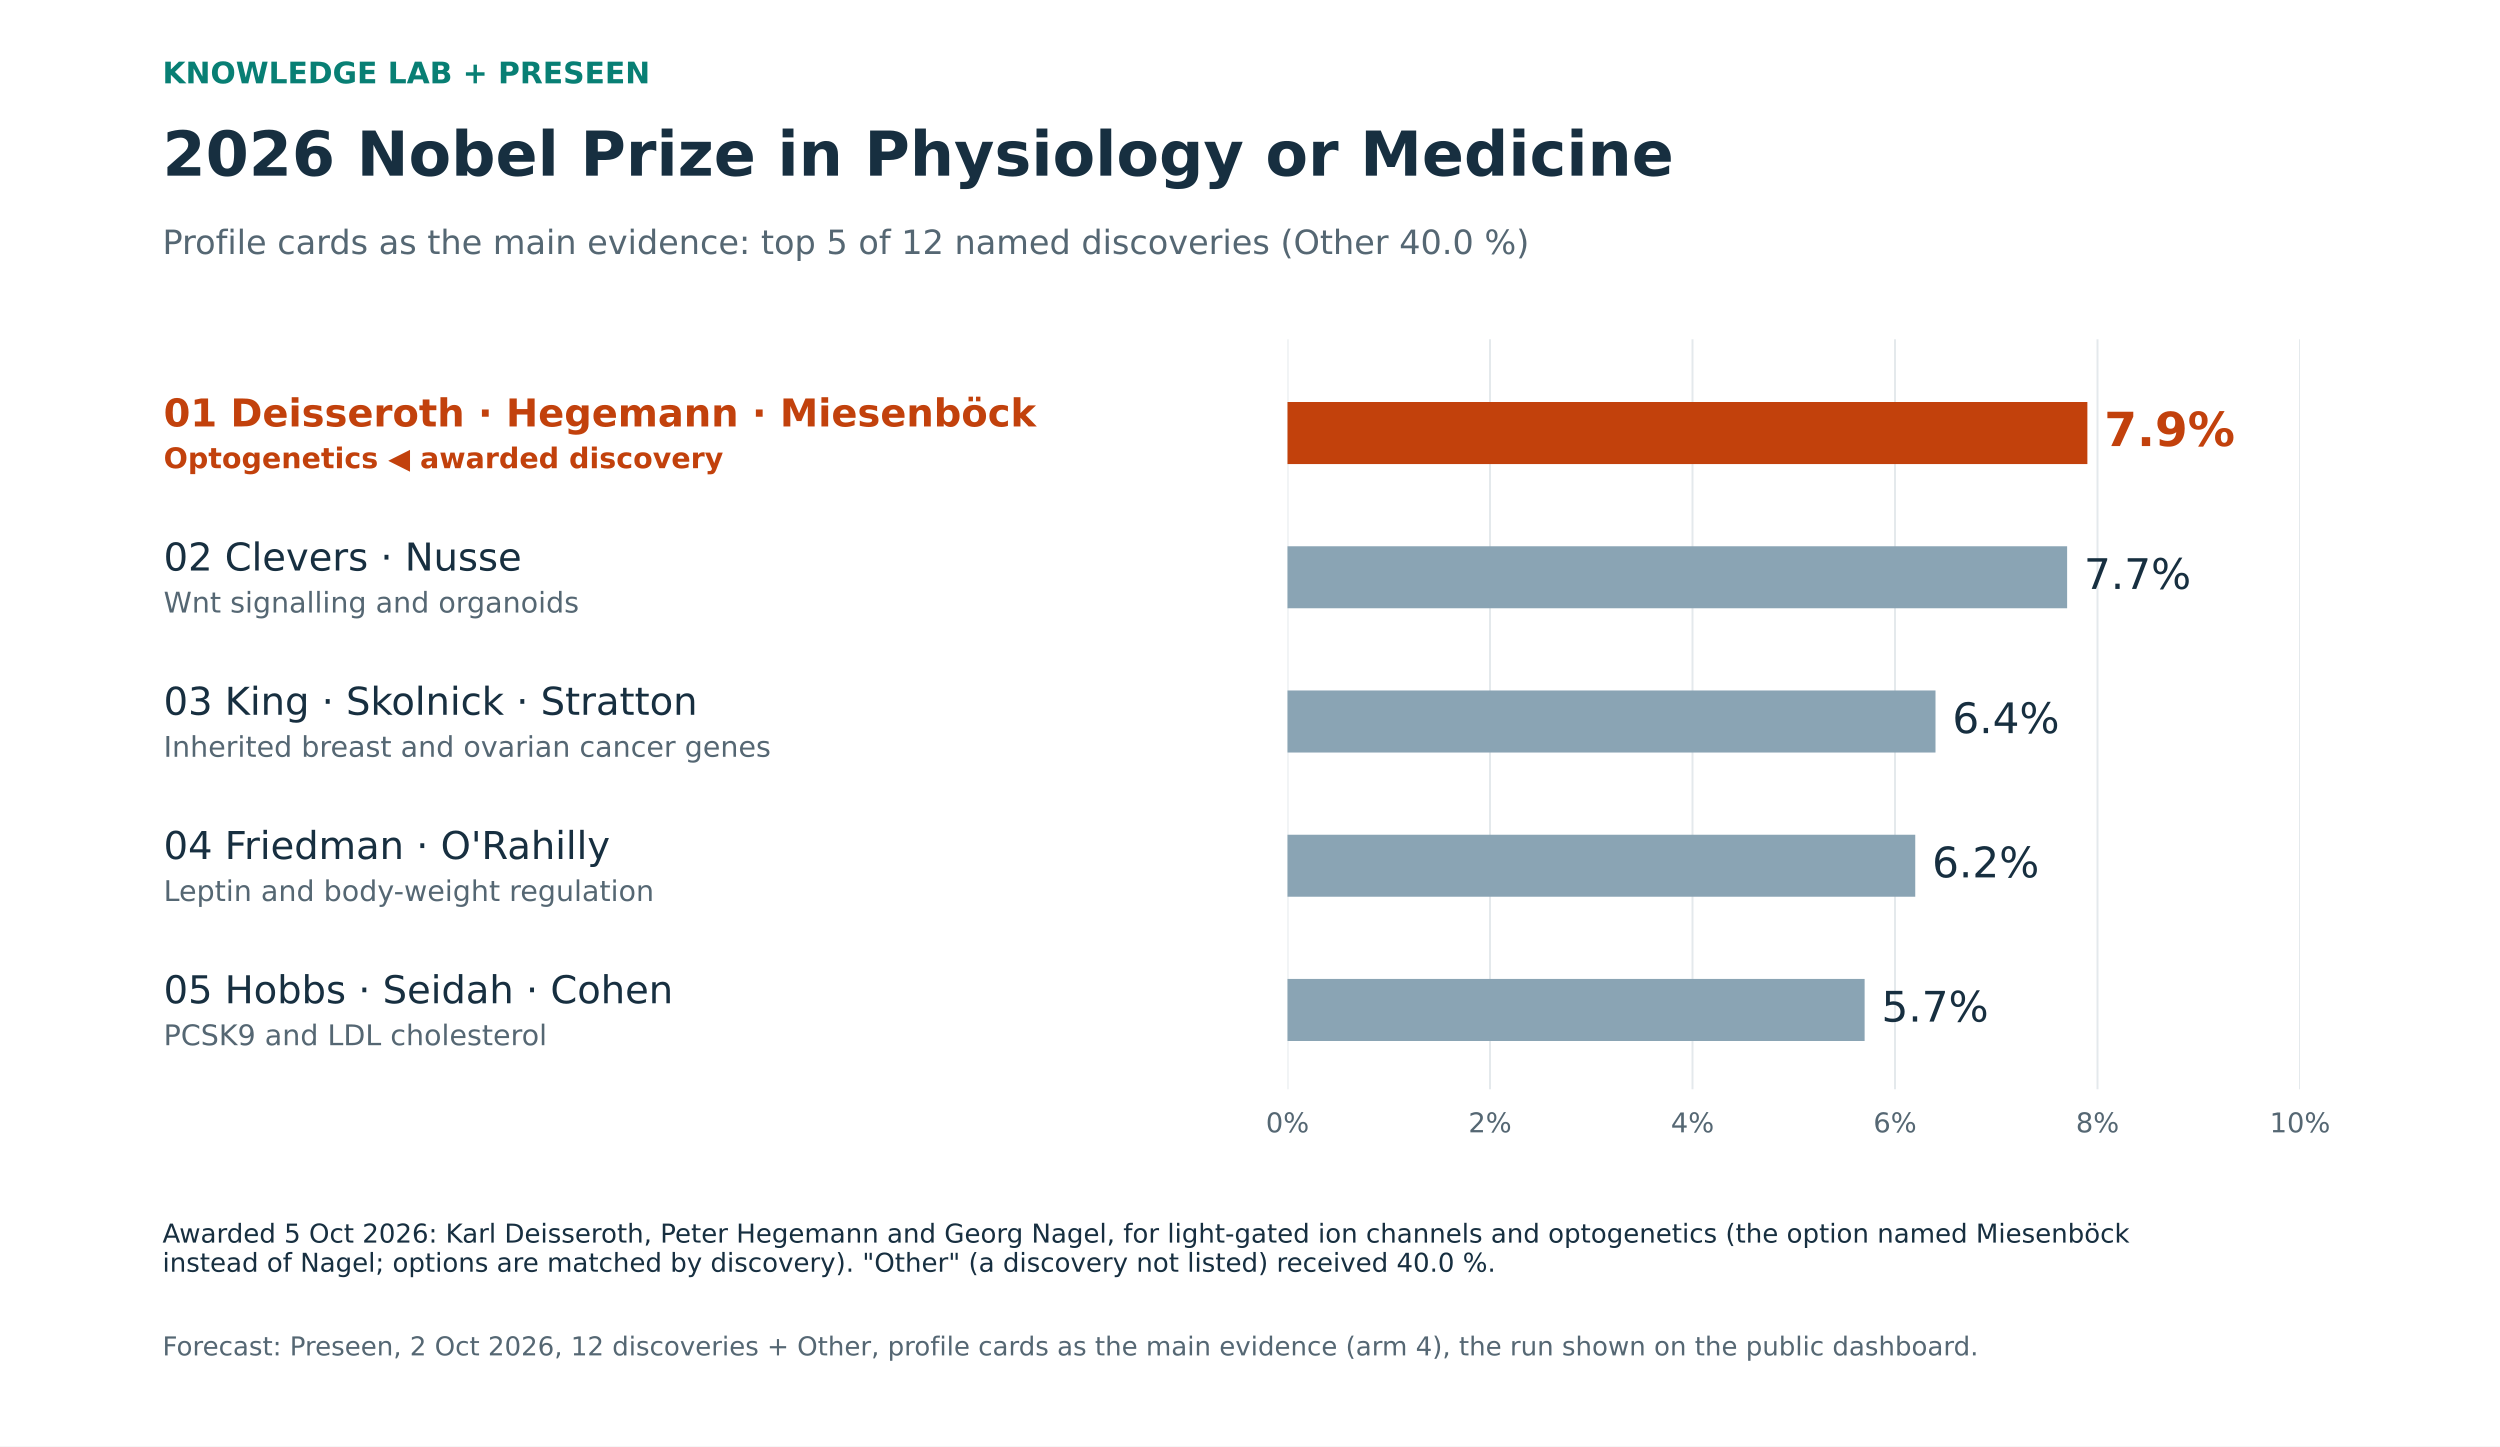
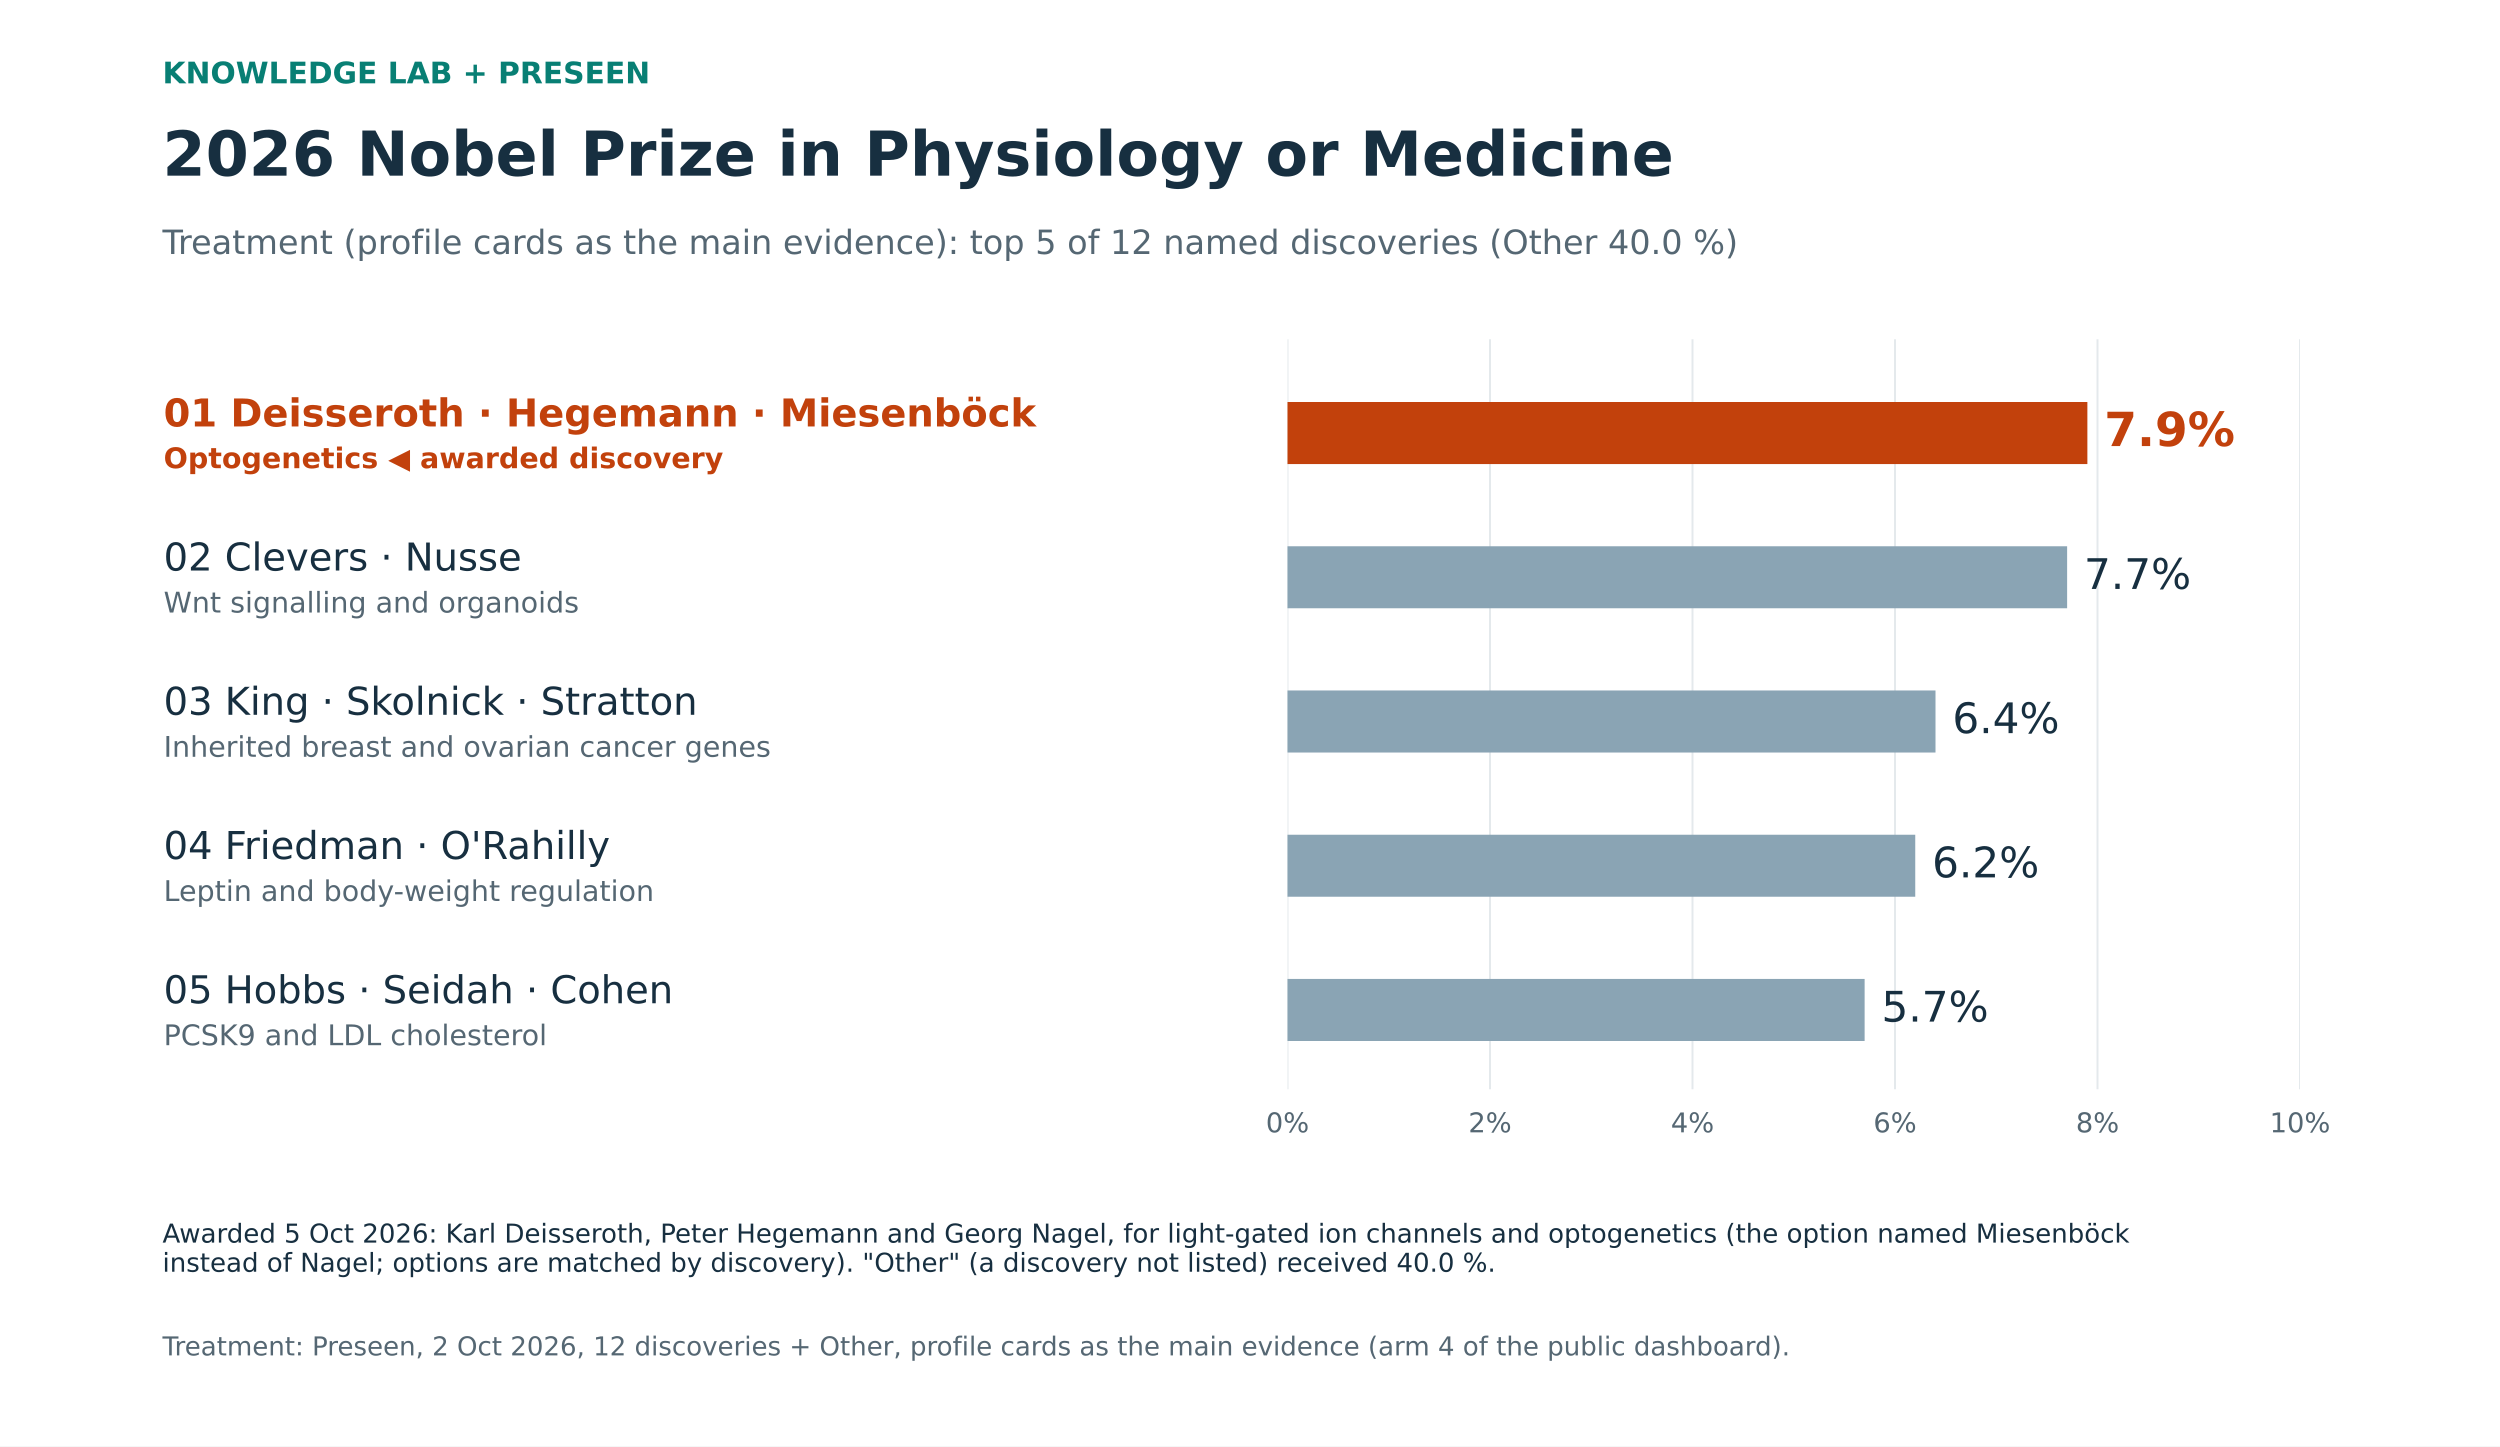
<svg xmlns="http://www.w3.org/2000/svg" width="1008pt" height="583.2pt" viewBox="0 0 1008 583.2" version="1.1">
  <defs>
    <style type="text/css">*{stroke-linejoin: round; stroke-linecap: butt}</style>
  </defs>
  <g id="figure_1">
    <g id="patch_1">
      <path d="M 0 583.2  L 1008 583.2  L 1008 0  L 0 0  z " style="fill: #ffffff" />
    </g>
    <g id="axes_1">
      <g id="patch_2">
        <path d="M 519.12 439.2  L 927.36 439.2  L 927.36 136.8  L 519.12 136.8  z " style="fill: #ffffff" />
      </g>
      <g id="matplotlib.axis_1">
        <g id="xtick_1">
          <g id="line2d_1">
-             <path d="M 519.12 439.2  L 519.12 136.8  " clip-path="url(#pb843ab73e1)" style="fill: none; stroke: #e4e9ec; stroke-width: 0.8; stroke-linecap: square" />
+             <path d="M 519.12 439.2  L 519.12 136.8  " clip-path="url(#p94c6cdcc0b)" style="fill: none; stroke: #e4e9ec; stroke-width: 0.8; stroke-linecap: square" />
          </g>
          <g id="line2d_2" />
          <g id="text_1">
            <text style="font-size: 11px; font-family: 'DejaVu Sans'; text-anchor: middle; fill: #556773" x="519.12" y="456.558" transform="rotate(-0 519.12 456.5583)">0%</text>
          </g>
        </g>
        <g id="xtick_2">
          <g id="line2d_3">
-             <path d="M 600.768 439.2  L 600.768 136.8  " clip-path="url(#pb843ab73e1)" style="fill: none; stroke: #e4e9ec; stroke-width: 0.8; stroke-linecap: square" />
+             <path d="M 600.768 439.2  L 600.768 136.8  " clip-path="url(#p94c6cdcc0b)" style="fill: none; stroke: #e4e9ec; stroke-width: 0.8; stroke-linecap: square" />
          </g>
          <g id="line2d_4" />
          <g id="text_2">
            <text style="font-size: 11px; font-family: 'DejaVu Sans'; text-anchor: middle; fill: #556773" x="600.768" y="456.558" transform="rotate(-0 600.768 456.5583)">2%</text>
          </g>
        </g>
        <g id="xtick_3">
          <g id="line2d_5">
-             <path d="M 682.416 439.2  L 682.416 136.8  " clip-path="url(#pb843ab73e1)" style="fill: none; stroke: #e4e9ec; stroke-width: 0.8; stroke-linecap: square" />
+             <path d="M 682.416 439.2  L 682.416 136.8  " clip-path="url(#p94c6cdcc0b)" style="fill: none; stroke: #e4e9ec; stroke-width: 0.8; stroke-linecap: square" />
          </g>
          <g id="line2d_6" />
          <g id="text_3">
            <text style="font-size: 11px; font-family: 'DejaVu Sans'; text-anchor: middle; fill: #556773" x="682.416" y="456.558" transform="rotate(-0 682.416 456.5583)">4%</text>
          </g>
        </g>
        <g id="xtick_4">
          <g id="line2d_7">
-             <path d="M 764.064 439.2  L 764.064 136.8  " clip-path="url(#pb843ab73e1)" style="fill: none; stroke: #e4e9ec; stroke-width: 0.8; stroke-linecap: square" />
+             <path d="M 764.064 439.2  L 764.064 136.8  " clip-path="url(#p94c6cdcc0b)" style="fill: none; stroke: #e4e9ec; stroke-width: 0.8; stroke-linecap: square" />
          </g>
          <g id="line2d_8" />
          <g id="text_4">
            <text style="font-size: 11px; font-family: 'DejaVu Sans'; text-anchor: middle; fill: #556773" x="764.064" y="456.558" transform="rotate(-0 764.064 456.5583)">6%</text>
          </g>
        </g>
        <g id="xtick_5">
          <g id="line2d_9">
-             <path d="M 845.712 439.2  L 845.712 136.8  " clip-path="url(#pb843ab73e1)" style="fill: none; stroke: #e4e9ec; stroke-width: 0.8; stroke-linecap: square" />
+             <path d="M 845.712 439.2  L 845.712 136.8  " clip-path="url(#p94c6cdcc0b)" style="fill: none; stroke: #e4e9ec; stroke-width: 0.8; stroke-linecap: square" />
          </g>
          <g id="line2d_10" />
          <g id="text_5">
            <text style="font-size: 11px; font-family: 'DejaVu Sans'; text-anchor: middle; fill: #556773" x="845.712" y="456.558" transform="rotate(-0 845.712 456.5583)">8%</text>
          </g>
        </g>
        <g id="xtick_6">
          <g id="line2d_11">
-             <path d="M 927.36 439.2  L 927.36 136.8  " clip-path="url(#pb843ab73e1)" style="fill: none; stroke: #e4e9ec; stroke-width: 0.8; stroke-linecap: square" />
+             <path d="M 927.36 439.2  L 927.36 136.8  " clip-path="url(#p94c6cdcc0b)" style="fill: none; stroke: #e4e9ec; stroke-width: 0.8; stroke-linecap: square" />
          </g>
          <g id="line2d_12" />
          <g id="text_6">
            <text style="font-size: 11px; font-family: 'DejaVu Sans'; text-anchor: middle; fill: #556773" x="927.36" y="456.558" transform="rotate(-0 927.36 456.5583)">10%</text>
          </g>
        </g>
      </g>
      <g id="matplotlib.axis_2" />
      <g id="patch_3">
-         <path d="M 519.12 162.097  L 841.63 162.097  L 841.63 187.103  L 519.12 187.103  z " clip-path="url(#pb843ab73e1)" style="fill: #c2410c" />
+         <path d="M 519.12 162.097  L 841.63 162.097  L 841.63 187.103  L 519.12 187.103  z " clip-path="url(#p94c6cdcc0b)" style="fill: #c2410c" />
      </g>
      <g id="text_7">
        <text style="font-weight: 700; font-size: 15.5px; font-family: 'DejaVu Sans'; text-anchor: start; fill: #c2410c" x="65.974" y="171.947" transform="rotate(-0 65.9736 171.947)">01  Deisseroth · Hegemann · Miesenböck</text>
      </g>
      <g id="text_8">
        <text style="font-weight: 700; font-size: 11.5px; font-family: 'DejaVu Sans'; text-anchor: start; fill: #c2410c" x="65.974" y="188.778" transform="rotate(-0 65.9736 188.7776)">Optogenetics   ◀ awarded discovery</text>
      </g>
      <g id="text_9">
        <text style="font-weight: 700; font-size: 19px; font-family: 'DejaVu Sans'; text-anchor: start; fill: #c2410c" x="848.434" y="179.843" transform="rotate(-0 848.4336 179.8428)">7.9%</text>
      </g>
      <g id="patch_4">
-         <path d="M 519.12 220.251  L 833.465 220.251  L 833.465 245.257  L 519.12 245.257  z " clip-path="url(#pb843ab73e1)" style="fill: #8aa4b4" />
+         <path d="M 519.12 220.251  L 833.465 220.251  L 833.465 245.257  L 519.12 245.257  z " clip-path="url(#p94c6cdcc0b)" style="fill: #8aa4b4" />
      </g>
      <g id="text_10">
        <text style="font-size: 15.5px; font-family: 'DejaVu Sans'; text-anchor: start; fill: #172f40" x="65.974" y="230.052" transform="rotate(-0 65.9736 230.0524)">02  Clevers · Nusse</text>
      </g>
      <g id="text_11">
        <text style="font-size: 11.5px; font-family: 'DejaVu Sans'; text-anchor: start; fill: #556773" x="65.974" y="246.976" transform="rotate(-0 65.9736 246.9764)">Wnt signalling and organoids</text>
      </g>
      <g id="text_12">
        <text style="font-size: 17px; font-family: 'DejaVu Sans'; text-anchor: start; fill: #172f40" x="840.269" y="237.445" transform="rotate(-0 840.2688 237.4448)">7.7%</text>
      </g>
      <g id="patch_5">
-         <path d="M 519.12 278.405  L 780.394 278.405  L 780.394 303.411  L 519.12 303.411  z " clip-path="url(#pb843ab73e1)" style="fill: #8aa4b4" />
+         <path d="M 519.12 278.405  L 780.394 278.405  L 780.394 303.411  L 519.12 303.411  z " clip-path="url(#p94c6cdcc0b)" style="fill: #8aa4b4" />
      </g>
      <g id="text_13">
        <text style="font-size: 15.5px; font-family: 'DejaVu Sans'; text-anchor: start; fill: #172f40" x="65.974" y="288.206" transform="rotate(-0 65.9736 288.2063)">03  King · Skolnick · Stratton</text>
      </g>
      <g id="text_14">
        <text style="font-size: 11.5px; font-family: 'DejaVu Sans'; text-anchor: start; fill: #556773" x="65.974" y="305.13" transform="rotate(-0 65.9736 305.1302)">Inherited breast and ovarian cancer genes</text>
      </g>
      <g id="text_15">
        <text style="font-size: 17px; font-family: 'DejaVu Sans'; text-anchor: start; fill: #172f40" x="787.198" y="295.599" transform="rotate(-0 787.1976 295.5986)">6.4%</text>
      </g>
      <g id="patch_6">
-         <path d="M 519.12 336.558  L 772.229 336.558  L 772.229 361.565  L 519.12 361.565  z " clip-path="url(#pb843ab73e1)" style="fill: #8aa4b4" />
+         <path d="M 519.12 336.558  L 772.229 336.558  L 772.229 361.565  L 519.12 361.565  z " clip-path="url(#p94c6cdcc0b)" style="fill: #8aa4b4" />
      </g>
      <g id="text_16">
        <text style="font-size: 15.5px; font-family: 'DejaVu Sans'; text-anchor: start; fill: #172f40" x="65.974" y="346.36" transform="rotate(-0 65.9736 346.3601)">04  Friedman · O'Rahilly</text>
      </g>
      <g id="text_17">
        <text style="font-size: 11.5px; font-family: 'DejaVu Sans'; text-anchor: start; fill: #556773" x="65.974" y="363.284" transform="rotate(-0 65.9736 363.284)">Leptin and body-weight regulation</text>
      </g>
      <g id="text_18">
        <text style="font-size: 17px; font-family: 'DejaVu Sans'; text-anchor: start; fill: #172f40" x="779.033" y="353.752" transform="rotate(-0 779.0328 353.7525)">6.2%</text>
      </g>
      <g id="patch_7">
-         <path d="M 519.12 394.712  L 751.817 394.712  L 751.817 419.718  L 519.12 419.718  z " clip-path="url(#pb843ab73e1)" style="fill: #8aa4b4" />
+         <path d="M 519.12 394.712  L 751.817 394.712  L 751.817 419.718  L 519.12 419.718  z " clip-path="url(#p94c6cdcc0b)" style="fill: #8aa4b4" />
      </g>
      <g id="text_19">
        <text style="font-size: 15.5px; font-family: 'DejaVu Sans'; text-anchor: start; fill: #172f40" x="65.974" y="404.514" transform="rotate(-0 65.9736 404.514)">05  Hobbs · Seidah · Cohen</text>
      </g>
      <g id="text_20">
        <text style="font-size: 11.5px; font-family: 'DejaVu Sans'; text-anchor: start; fill: #556773" x="65.974" y="421.438" transform="rotate(-0 65.9736 421.4379)">PCSK9 and LDL cholesterol</text>
      </g>
      <g id="text_21">
        <text style="font-size: 17px; font-family: 'DejaVu Sans'; text-anchor: start; fill: #172f40" x="758.621" y="411.906" transform="rotate(-0 758.6208 411.9063)">5.7%</text>
      </g>
    </g>
    <g id="text_22">
      <text style="font-weight: 700; font-size: 12px; font-family: 'DejaVu Sans'; text-anchor: start; fill: #087f74" x="65.52" y="33.598" transform="rotate(-0 65.52 33.59813)">KNOWLEDGE LAB + PRESEEN</text>
    </g>
    <g id="text_23">
      <text style="font-weight: 700; font-size: 25px; font-family: 'DejaVu Sans'; text-anchor: start; fill: #172f40" x="65.52" y="70.836" transform="rotate(-0 65.52 70.83609)">2026 Nobel Prize in Physiology or Medicine</text>
    </g>
    <g id="text_24">
-       <text style="font-size: 13.5px; font-family: 'DejaVu Sans'; text-anchor: start; fill: #556773" x="65.52" y="102.418" transform="rotate(-0 65.52 102.4179)">Profile cards as the main evidence: top 5 of 12 named discoveries (Other 40.0 %)</text>
+       <text style="font-size: 13.5px; font-family: 'DejaVu Sans'; text-anchor: start; fill: #556773" x="65.52" y="102.418" transform="rotate(-0 65.52 102.4179)">Treatment (profile cards as the main evidence): top 5 of 12 named discoveries (Other 40.0 %)</text>
    </g>
    <g id="text_25">
      <text style="font-size: 10.5px; font-family: 'DejaVu Sans'; fill: #172f40" transform="translate(65.52 501.0185)">Awarded 5 Oct 2026: Karl Deisseroth, Peter Hegemann and Georg Nagel, for light-gated ion channels and optogenetics (the option named Miesenböck</text>
      <text style="font-size: 10.5px; font-family: 'DejaVu Sans'; fill: #172f40" transform="translate(65.52 512.7762)">instead of Nagel; options are matched by discovery). "Other" (a discovery not listed) received 40.0 %.</text>
    </g>
    <g id="text_26">
-       <text style="font-size: 10.5px; font-family: 'DejaVu Sans'; text-anchor: start; fill: #556773" x="65.52" y="546.497" transform="rotate(-0 65.52 546.4973)">Forecast: Preseen, 2 Oct 2026, 12 discoveries + Other, profile cards as the main evidence (arm 4), the run shown on the public dashboard.</text>
+       <text style="font-size: 10.5px; font-family: 'DejaVu Sans'; text-anchor: start; fill: #556773" x="65.52" y="546.497" transform="rotate(-0 65.52 546.4973)">Treatment: Preseen, 2 Oct 2026, 12 discoveries + Other, profile cards as the main evidence (arm 4 of the public dashboard).</text>
    </g>
  </g>
  <defs>
-     <clipPath id="pb843ab73e1">
+     <clipPath id="p94c6cdcc0b">
      <rect x="519.12" y="136.8" width="408.24" height="302.4" />
    </clipPath>
  </defs>
</svg>
